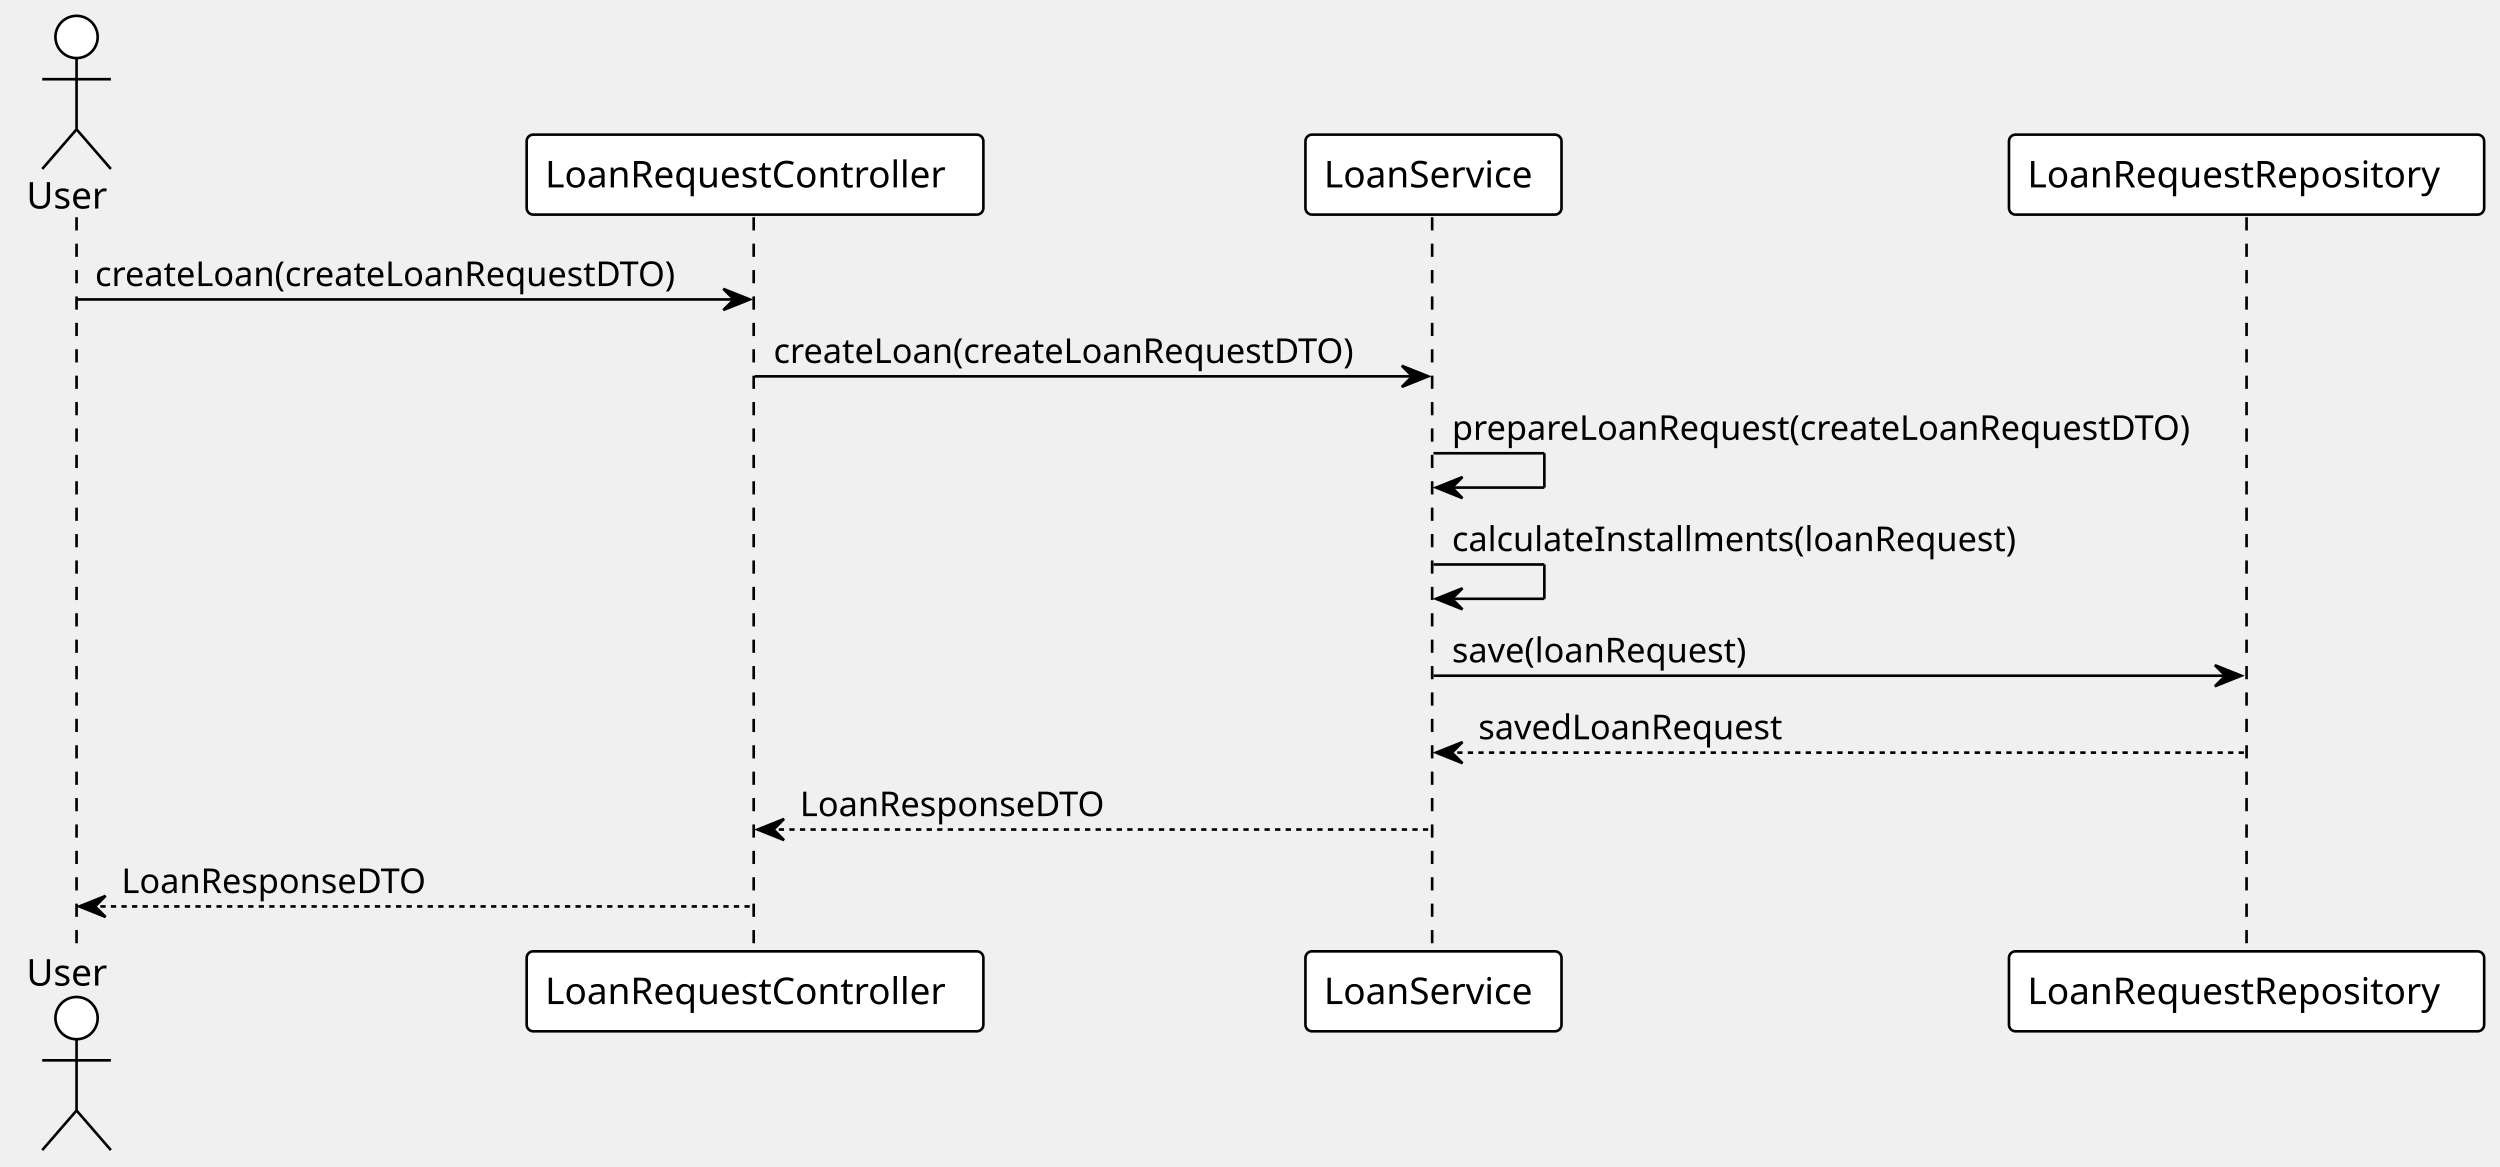
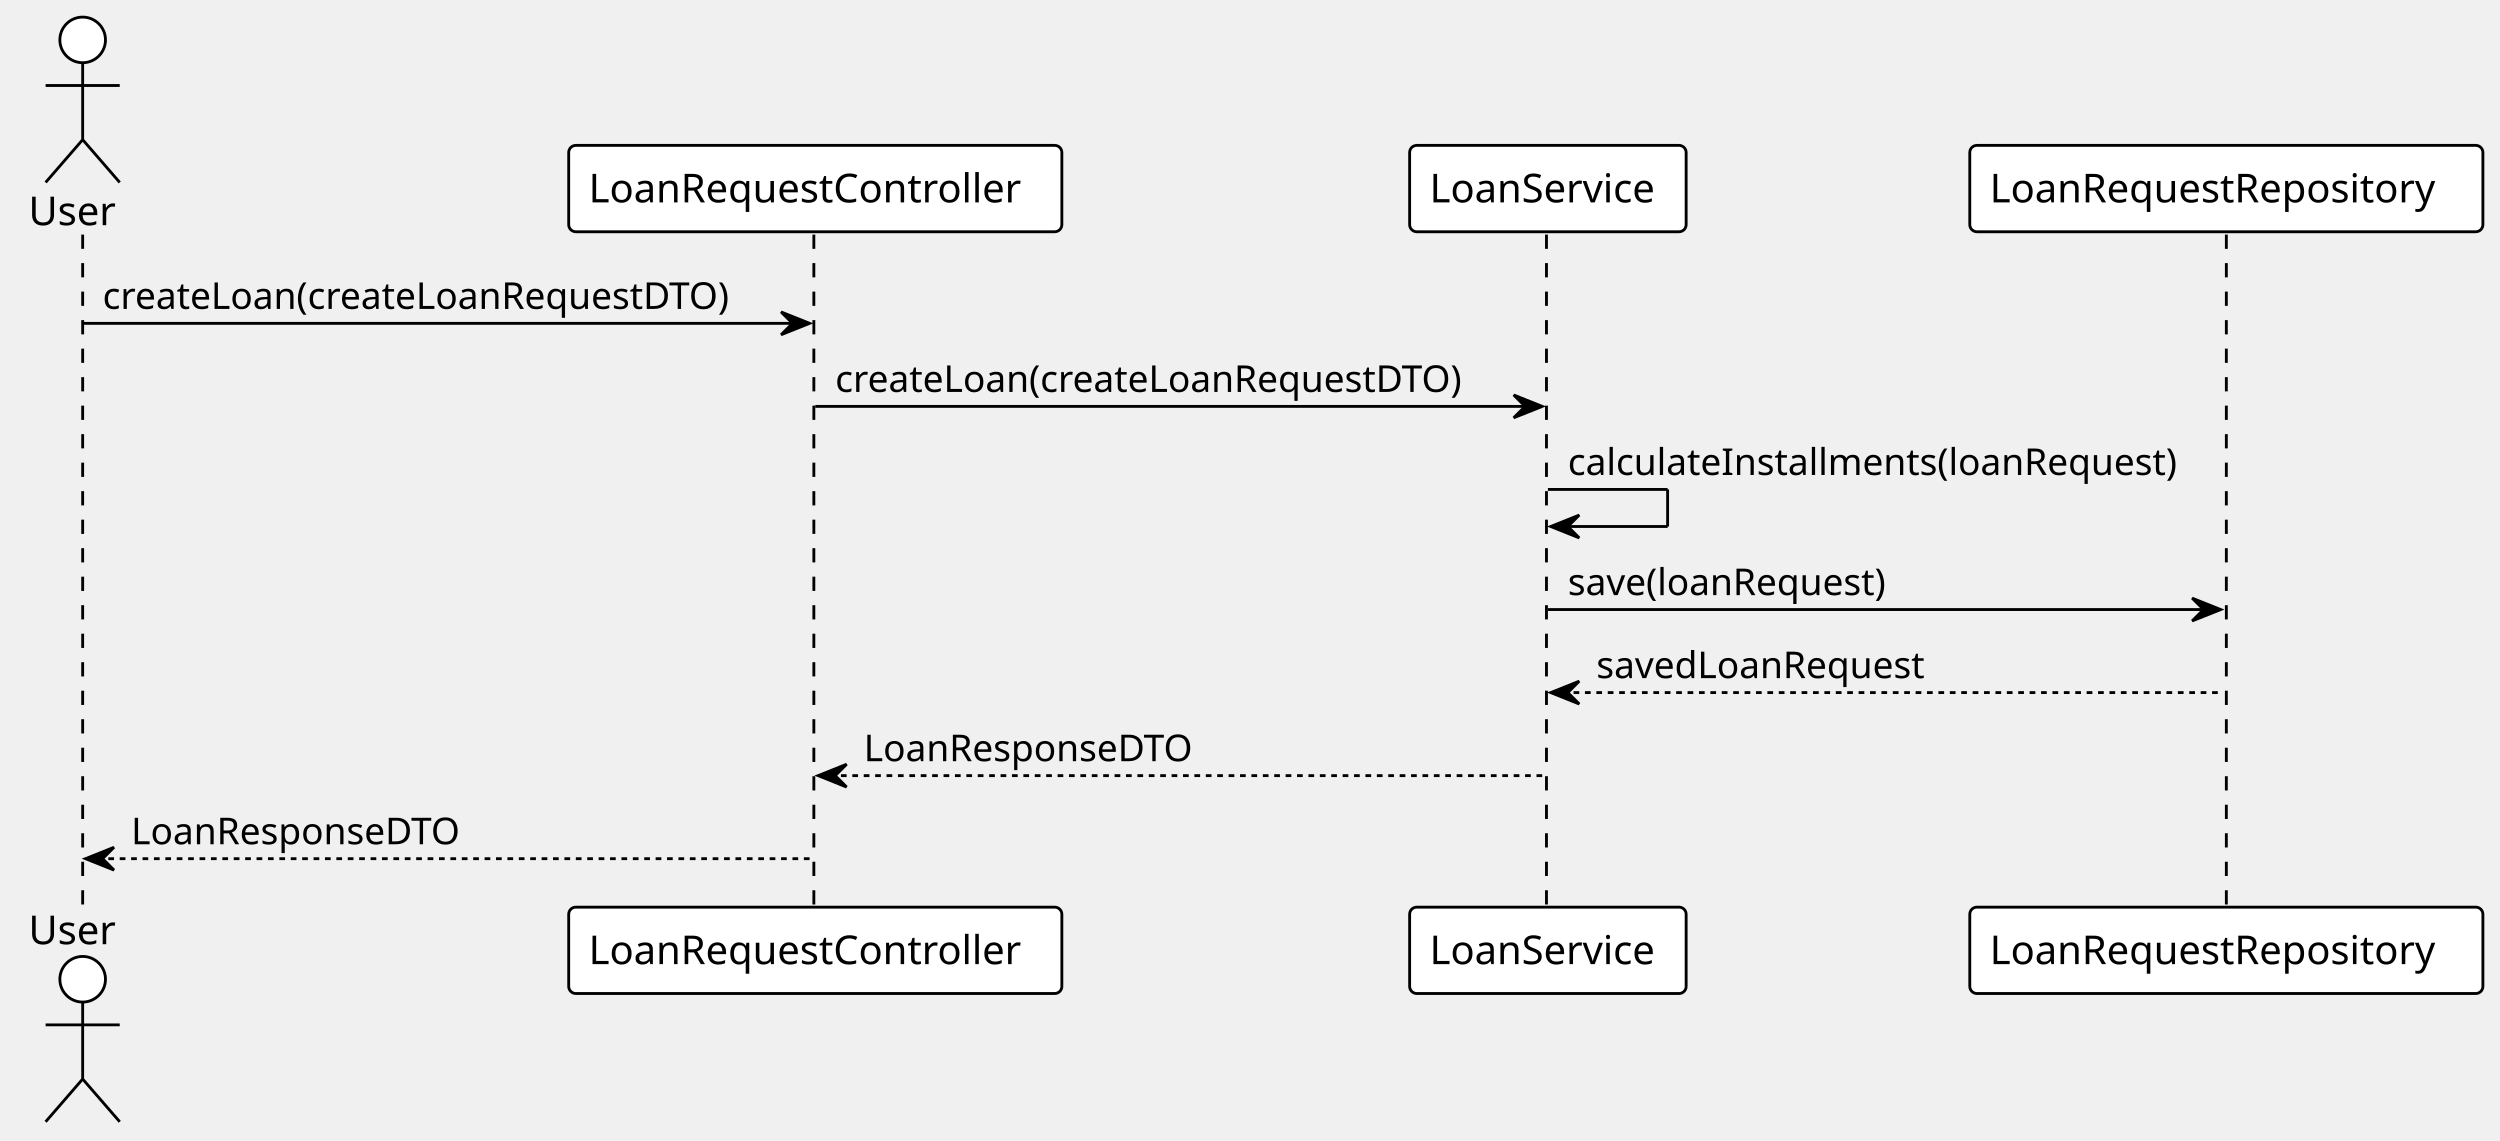
- <svg xmlns="http://www.w3.org/2000/svg" contentStyleType="text/css" height="442px" preserveAspectRatio="none" style="width:947px;height:442px;background:#FFFFFF;" version="1.1" viewBox="0 0 947 442" width="947px" zoomAndPan="magnify">
+ <svg xmlns="http://www.w3.org/2000/svg" contentStyleType="text/css" height="400px" preserveAspectRatio="none" style="width:877px;height:400px;background:#FFFFFF;" version="1.1" viewBox="0 0 877 400" width="877px" zoomAndPan="magnify">
  <defs />
  <g>
-     <line style="stroke:#000000;stroke-width:1.0;stroke-dasharray:5.0,5.0;" x1="29" x2="29" y1="82.297" y2="361.359" />
-     <line style="stroke:#000000;stroke-width:1.0;stroke-dasharray:5.0,5.0;" x1="285.5" x2="285.5" y1="82.297" y2="361.359" />
-     <line style="stroke:#000000;stroke-width:1.0;stroke-dasharray:5.0,5.0;" x1="542.5" x2="542.5" y1="82.297" y2="361.359" />
-     <line style="stroke:#000000;stroke-width:1.0;stroke-dasharray:5.0,5.0;" x1="851" x2="851" y1="82.297" y2="361.359" />
+     <line style="stroke:#000000;stroke-width:1.0;stroke-dasharray:5.0,5.0;" x1="29" x2="29" y1="82.297" y2="319.227" />
+     <line style="stroke:#000000;stroke-width:1.0;stroke-dasharray:5.0,5.0;" x1="285.5" x2="285.5" y1="82.297" y2="319.227" />
+     <line style="stroke:#000000;stroke-width:1.0;stroke-dasharray:5.0,5.0;" x1="542.5" x2="542.5" y1="82.297" y2="319.227" />
+     <line style="stroke:#000000;stroke-width:1.0;stroke-dasharray:5.0,5.0;" x1="781" x2="781" y1="82.297" y2="319.227" />
    <text fill="#000000" font-family="Verdana" font-size="14" lengthAdjust="spacing" textLength="32" x="10" y="78.995">User</text>
    <ellipse cx="29" cy="14" fill="#FFFFFF" rx="8" ry="8" style="stroke:#000000;stroke-width:1.0;" />
    <path d="M29,22 L29,49 M16,30 L42,30 M29,49 L16,64 M29,49 L42,64 " fill="none" style="stroke:#000000;stroke-width:1.0;" />
-     <text fill="#000000" font-family="Verdana" font-size="14" lengthAdjust="spacing" textLength="32" x="10" y="373.354">User</text>
-     <ellipse cx="29" cy="385.656" fill="#FFFFFF" rx="8" ry="8" style="stroke:#000000;stroke-width:1.0;" />
-     <path d="M29,393.656 L29,420.656 M16,401.656 L42,401.656 M29,420.656 L16,435.656 M29,420.656 L42,435.656 " fill="none" style="stroke:#000000;stroke-width:1.0;" />
+     <text fill="#000000" font-family="Verdana" font-size="14" lengthAdjust="spacing" textLength="32" x="10" y="331.222">User</text>
+     <ellipse cx="29" cy="343.523" fill="#FFFFFF" rx="8" ry="8" style="stroke:#000000;stroke-width:1.0;" />
+     <path d="M29,351.523 L29,378.523 M16,359.523 L42,359.523 M29,378.523 L16,393.523 M29,378.523 L42,393.523 " fill="none" style="stroke:#000000;stroke-width:1.0;" />
    <rect fill="#FFFFFF" height="30.297" rx="2.5" ry="2.5" style="stroke:#000000;stroke-width:1.0;" width="173" x="199.5" y="51" />
    <text fill="#000000" font-family="Verdana" font-size="14" lengthAdjust="spacing" textLength="159" x="206.5" y="70.995">LoanRequestController</text>
-     <rect fill="#FFFFFF" height="30.297" rx="2.5" ry="2.5" style="stroke:#000000;stroke-width:1.0;" width="173" x="199.5" y="360.359" />
-     <text fill="#000000" font-family="Verdana" font-size="14" lengthAdjust="spacing" textLength="159" x="206.5" y="380.354">LoanRequestController</text>
+     <rect fill="#FFFFFF" height="30.297" rx="2.5" ry="2.5" style="stroke:#000000;stroke-width:1.0;" width="173" x="199.5" y="318.227" />
+     <text fill="#000000" font-family="Verdana" font-size="14" lengthAdjust="spacing" textLength="159" x="206.5" y="338.222">LoanRequestController</text>
    <rect fill="#FFFFFF" height="30.297" rx="2.5" ry="2.5" style="stroke:#000000;stroke-width:1.0;" width="97" x="494.5" y="51" />
    <text fill="#000000" font-family="Verdana" font-size="14" lengthAdjust="spacing" textLength="83" x="501.5" y="70.995">LoanService</text>
-     <rect fill="#FFFFFF" height="30.297" rx="2.5" ry="2.5" style="stroke:#000000;stroke-width:1.0;" width="97" x="494.5" y="360.359" />
-     <text fill="#000000" font-family="Verdana" font-size="14" lengthAdjust="spacing" textLength="83" x="501.5" y="380.354">LoanService</text>
-     <rect fill="#FFFFFF" height="30.297" rx="2.5" ry="2.5" style="stroke:#000000;stroke-width:1.0;" width="180" x="761" y="51" />
-     <text fill="#000000" font-family="Verdana" font-size="14" lengthAdjust="spacing" textLength="166" x="768" y="70.995">LoanRequestRepository</text>
-     <rect fill="#FFFFFF" height="30.297" rx="2.5" ry="2.5" style="stroke:#000000;stroke-width:1.0;" width="180" x="761" y="360.359" />
-     <text fill="#000000" font-family="Verdana" font-size="14" lengthAdjust="spacing" textLength="166" x="768" y="380.354">LoanRequestRepository</text>
+     <rect fill="#FFFFFF" height="30.297" rx="2.5" ry="2.5" style="stroke:#000000;stroke-width:1.0;" width="97" x="494.5" y="318.227" />
+     <text fill="#000000" font-family="Verdana" font-size="14" lengthAdjust="spacing" textLength="83" x="501.5" y="338.222">LoanService</text>
+     <rect fill="#FFFFFF" height="30.297" rx="2.5" ry="2.5" style="stroke:#000000;stroke-width:1.0;" width="180" x="691" y="51" />
+     <text fill="#000000" font-family="Verdana" font-size="14" lengthAdjust="spacing" textLength="166" x="698" y="70.995">LoanRequestRepository</text>
+     <rect fill="#FFFFFF" height="30.297" rx="2.5" ry="2.5" style="stroke:#000000;stroke-width:1.0;" width="180" x="691" y="318.227" />
+     <text fill="#000000" font-family="Verdana" font-size="14" lengthAdjust="spacing" textLength="166" x="698" y="338.222">LoanRequestRepository</text>
    <polygon fill="#000000" points="274,109.43,284,113.43,274,117.43,278,113.43" style="stroke:#000000;stroke-width:1.0;" />
    <line style="stroke:#000000;stroke-width:1.0;" x1="29" x2="280" y1="113.43" y2="113.43" />
    <text fill="#000000" font-family="Verdana" font-size="13" lengthAdjust="spacing" textLength="233" x="36" y="108.364">createLoan(createLoanRequestDTO)</text>
    <polygon fill="#000000" points="531,138.562,541,142.562,531,146.562,535,142.562" style="stroke:#000000;stroke-width:1.0;" />
    <line style="stroke:#000000;stroke-width:1.0;" x1="286" x2="537" y1="142.562" y2="142.562" />
    <text fill="#000000" font-family="Verdana" font-size="13" lengthAdjust="spacing" textLength="233" x="293" y="137.497">createLoan(createLoanRequestDTO)</text>
    <line style="stroke:#000000;stroke-width:1.0;" x1="543" x2="585" y1="171.695" y2="171.695" />
    <line style="stroke:#000000;stroke-width:1.0;" x1="585" x2="585" y1="171.695" y2="184.695" />
    <line style="stroke:#000000;stroke-width:1.0;" x1="544" x2="585" y1="184.695" y2="184.695" />
    <polygon fill="#000000" points="554,180.695,544,184.695,554,188.695,550,184.695" style="stroke:#000000;stroke-width:1.0;" />
-     <text fill="#000000" font-family="Verdana" font-size="13" lengthAdjust="spacing" textLength="294" x="550" y="166.629">prepareLoanRequest(createLoanRequestDTO)</text>
-     <line style="stroke:#000000;stroke-width:1.0;" x1="543" x2="585" y1="213.828" y2="213.828" />
-     <line style="stroke:#000000;stroke-width:1.0;" x1="585" x2="585" y1="213.828" y2="226.828" />
-     <line style="stroke:#000000;stroke-width:1.0;" x1="544" x2="585" y1="226.828" y2="226.828" />
-     <polygon fill="#000000" points="554,222.828,544,226.828,554,230.828,550,226.828" style="stroke:#000000;stroke-width:1.0;" />
-     <text fill="#000000" font-family="Verdana" font-size="13" lengthAdjust="spacing" textLength="224" x="550" y="208.762">calculateInstallments(loanRequest)</text>
-     <polygon fill="#000000" points="839,251.961,849,255.961,839,259.961,843,255.961" style="stroke:#000000;stroke-width:1.0;" />
-     <line style="stroke:#000000;stroke-width:1.0;" x1="543" x2="845" y1="255.961" y2="255.961" />
-     <text fill="#000000" font-family="Verdana" font-size="13" lengthAdjust="spacing" textLength="119" x="550" y="250.895">save(loanRequest)</text>
-     <polygon fill="#000000" points="554,281.094,544,285.094,554,289.094,550,285.094" style="stroke:#000000;stroke-width:1.0;" />
-     <line style="stroke:#000000;stroke-width:1.0;stroke-dasharray:2.0,2.0;" x1="548" x2="850" y1="285.094" y2="285.094" />
-     <text fill="#000000" font-family="Verdana" font-size="13" lengthAdjust="spacing" textLength="121" x="560" y="280.028">savedLoanRequest</text>
-     <polygon fill="#000000" points="297,310.227,287,314.227,297,318.227,293,314.227" style="stroke:#000000;stroke-width:1.0;" />
-     <line style="stroke:#000000;stroke-width:1.0;stroke-dasharray:2.0,2.0;" x1="291" x2="542" y1="314.227" y2="314.227" />
-     <text fill="#000000" font-family="Verdana" font-size="13" lengthAdjust="spacing" textLength="120" x="303" y="309.161">LoanResponseDTO</text>
-     <polygon fill="#000000" points="40,339.359,30,343.359,40,347.359,36,343.359" style="stroke:#000000;stroke-width:1.0;" />
-     <line style="stroke:#000000;stroke-width:1.0;stroke-dasharray:2.0,2.0;" x1="34" x2="285" y1="343.359" y2="343.359" />
-     <text fill="#000000" font-family="Verdana" font-size="13" lengthAdjust="spacing" textLength="120" x="46" y="338.293">LoanResponseDTO</text>
+     <text fill="#000000" font-family="Verdana" font-size="13" lengthAdjust="spacing" textLength="224" x="550" y="166.629">calculateInstallments(loanRequest)</text>
+     <polygon fill="#000000" points="769,209.828,779,213.828,769,217.828,773,213.828" style="stroke:#000000;stroke-width:1.0;" />
+     <line style="stroke:#000000;stroke-width:1.0;" x1="543" x2="775" y1="213.828" y2="213.828" />
+     <text fill="#000000" font-family="Verdana" font-size="13" lengthAdjust="spacing" textLength="119" x="550" y="208.762">save(loanRequest)</text>
+     <polygon fill="#000000" points="554,238.961,544,242.961,554,246.961,550,242.961" style="stroke:#000000;stroke-width:1.0;" />
+     <line style="stroke:#000000;stroke-width:1.0;stroke-dasharray:2.0,2.0;" x1="548" x2="780" y1="242.961" y2="242.961" />
+     <text fill="#000000" font-family="Verdana" font-size="13" lengthAdjust="spacing" textLength="121" x="560" y="237.895">savedLoanRequest</text>
+     <polygon fill="#000000" points="297,268.094,287,272.094,297,276.094,293,272.094" style="stroke:#000000;stroke-width:1.0;" />
+     <line style="stroke:#000000;stroke-width:1.0;stroke-dasharray:2.0,2.0;" x1="291" x2="542" y1="272.094" y2="272.094" />
+     <text fill="#000000" font-family="Verdana" font-size="13" lengthAdjust="spacing" textLength="120" x="303" y="267.028">LoanResponseDTO</text>
+     <polygon fill="#000000" points="40,297.227,30,301.227,40,305.227,36,301.227" style="stroke:#000000;stroke-width:1.0;" />
+     <line style="stroke:#000000;stroke-width:1.0;stroke-dasharray:2.0,2.0;" x1="34" x2="285" y1="301.227" y2="301.227" />
+     <text fill="#000000" font-family="Verdana" font-size="13" lengthAdjust="spacing" textLength="120" x="46" y="296.161">LoanResponseDTO</text>
  </g>
</svg>
